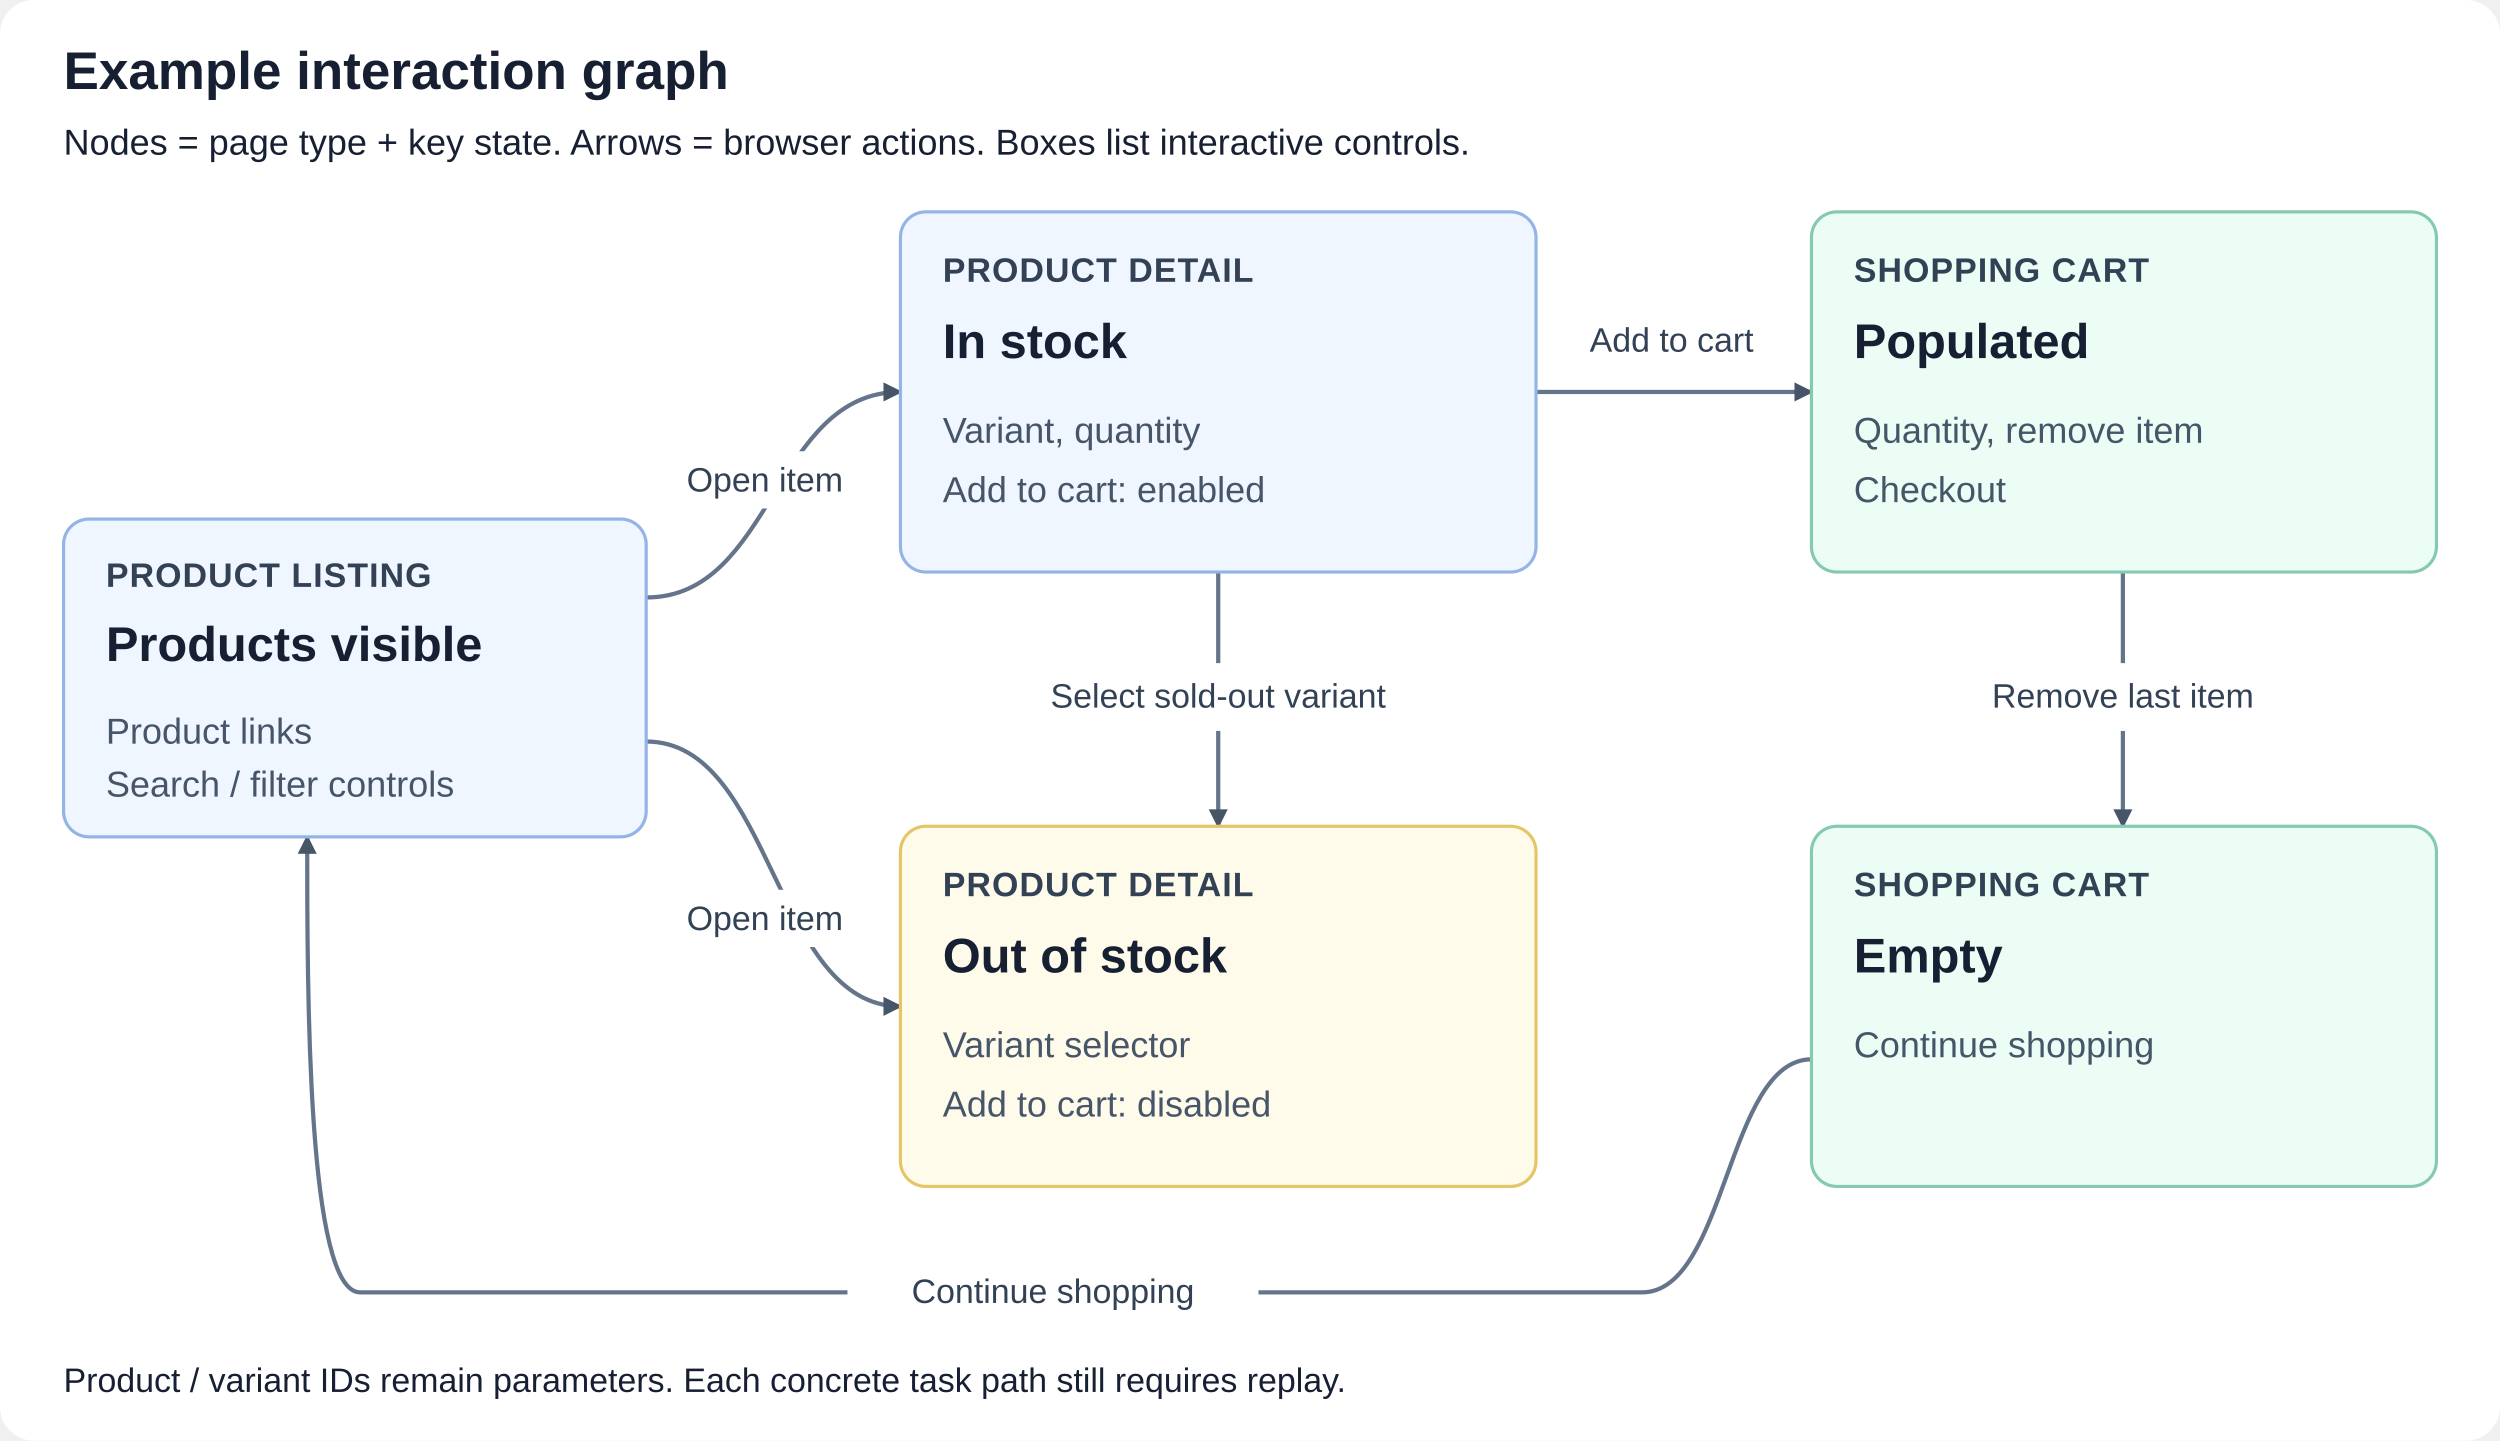
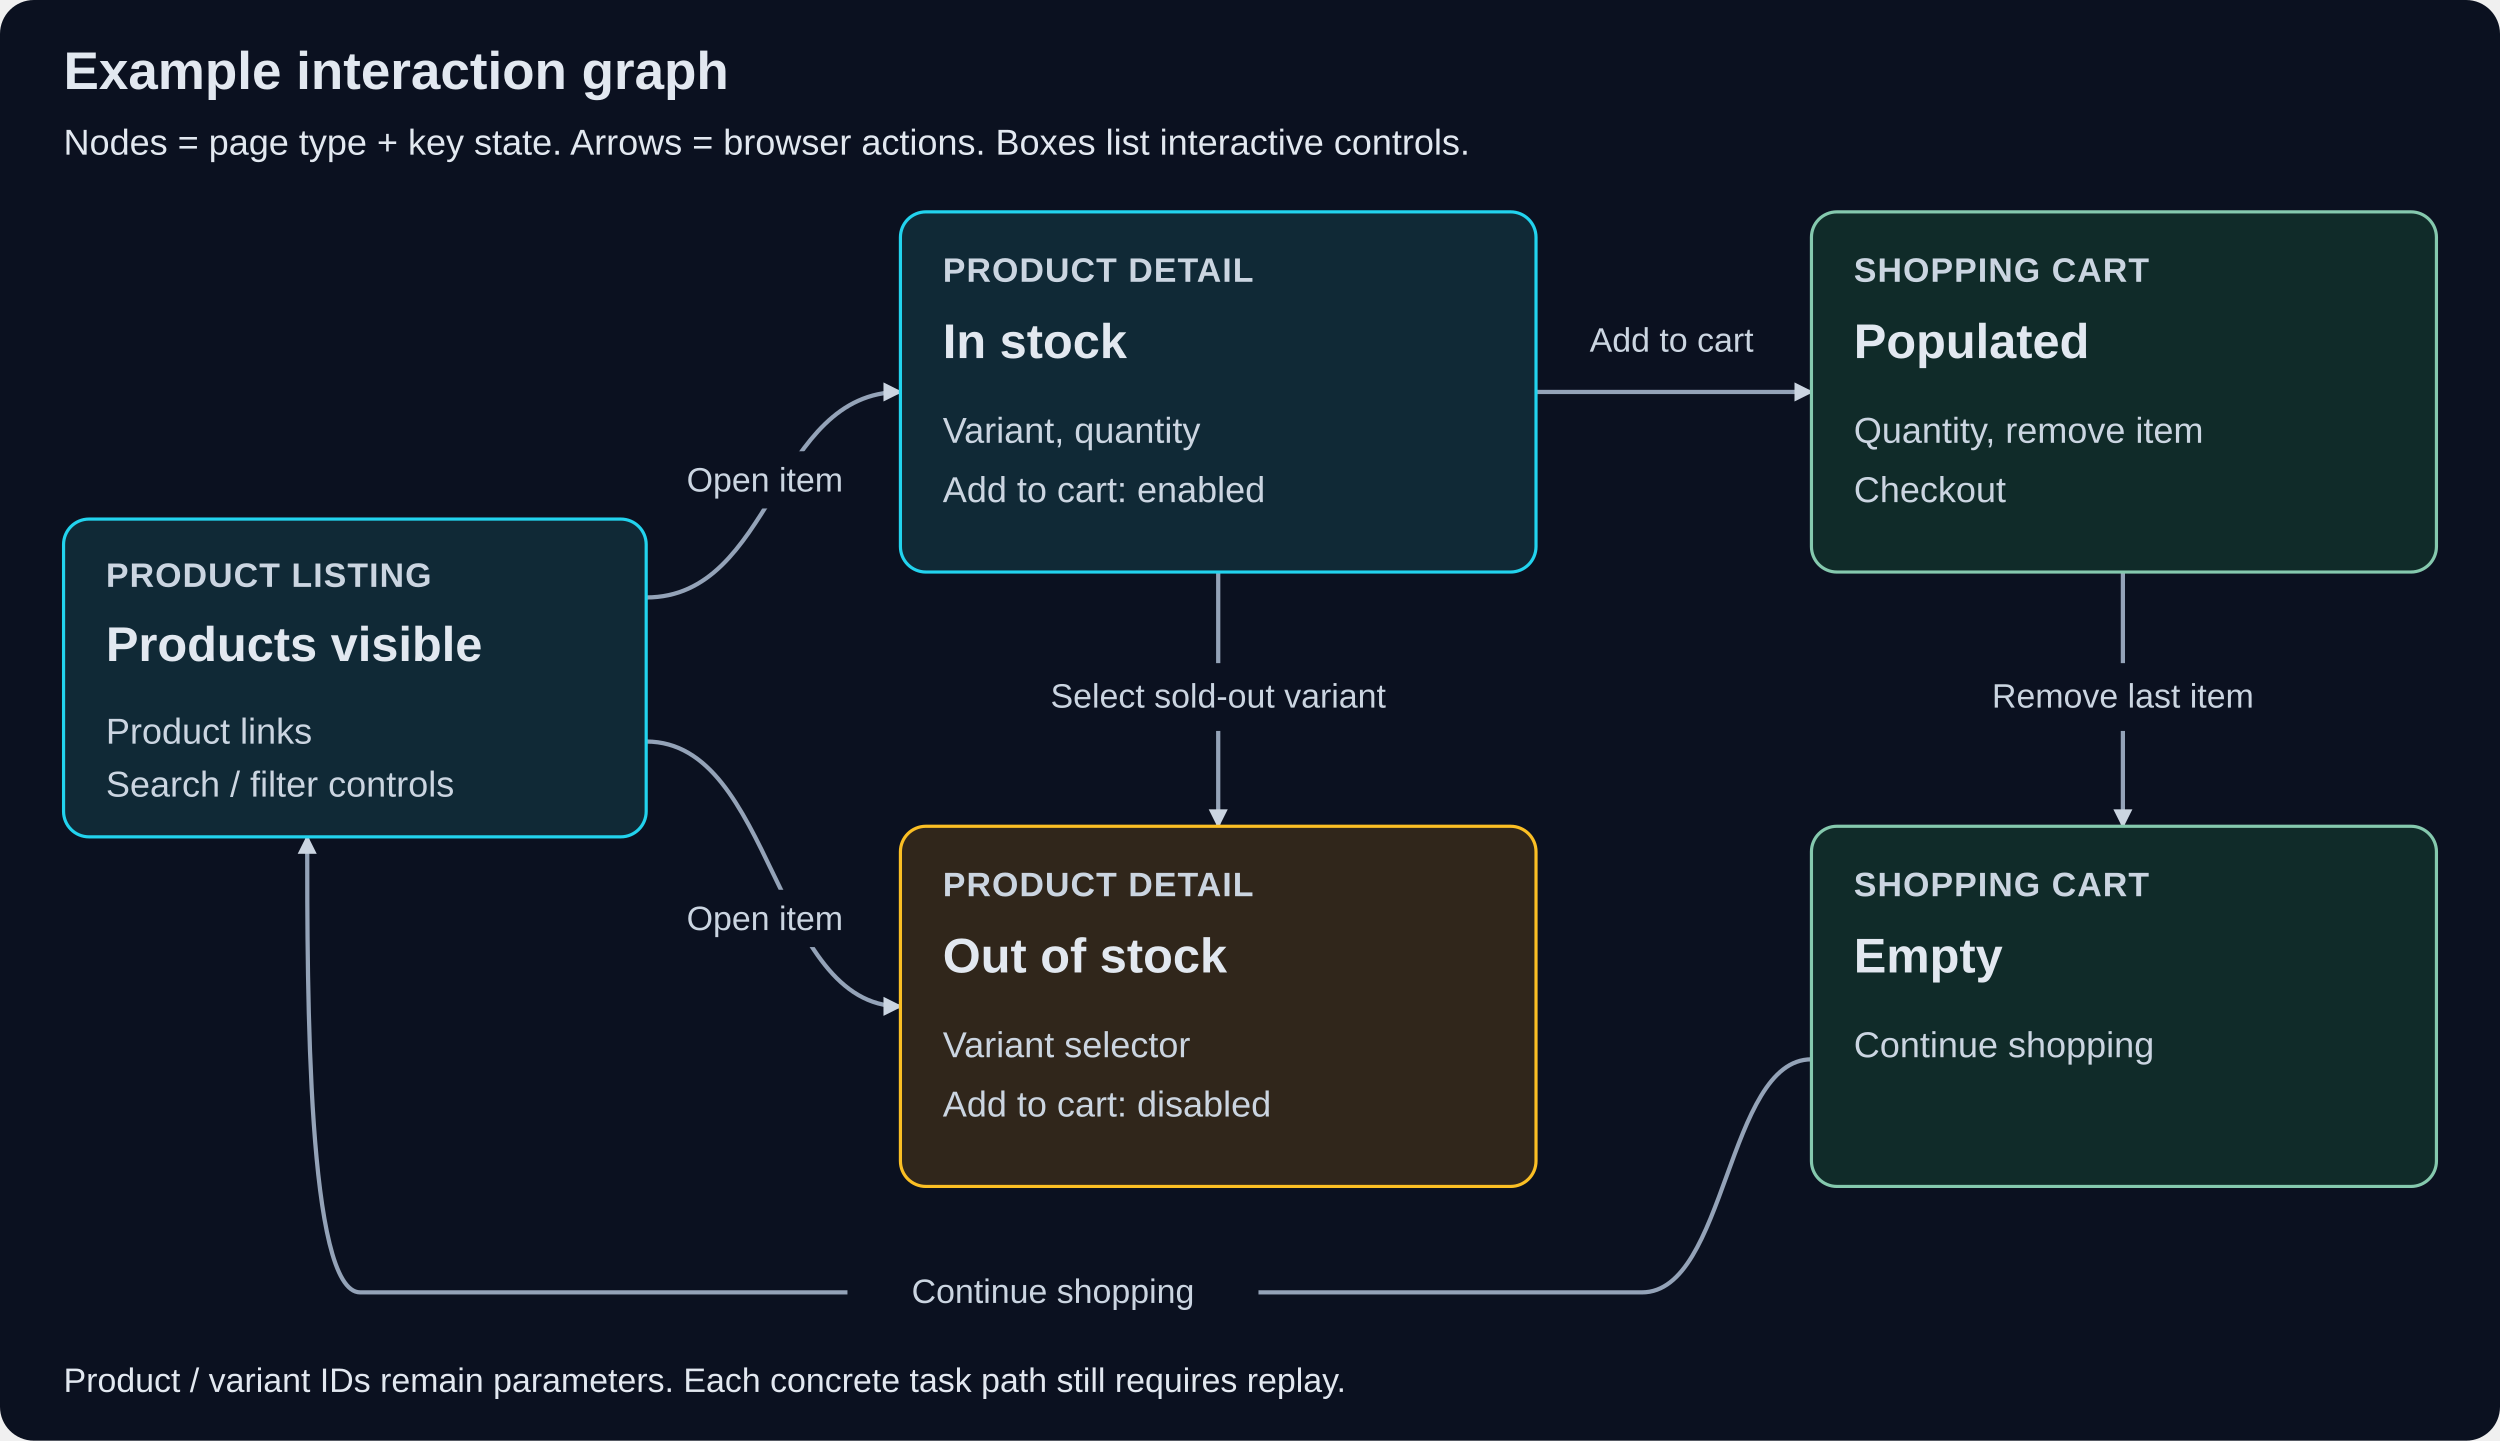
<svg xmlns="http://www.w3.org/2000/svg" width="1180" height="680" viewBox="0 0 1180 680" role="img" aria-labelledby="title description">
  <defs>
    <marker id="arrow" markerWidth="9" markerHeight="9" refX="8" refY="4.5" orient="auto" markerUnits="userSpaceOnUse">
-       <path d="M0 0L9 4.5L0 9Z" fill="#475569" />
+       <path d="M0 0L9 4.5L0 9Z" fill="#cbd5e1" />
    </marker>
    <style>
-       text { font-family: -apple-system, BlinkMacSystemFont, "Segoe UI", Arial, sans-serif; fill: #172033; }
-       .page { font-size: 16px; font-weight: 700; letter-spacing: 0.5px; fill: #334155; }
+       text { font-family: -apple-system, BlinkMacSystemFont, "Segoe UI", Arial, sans-serif; fill: #e2e8f0; }
+       .page { font-size: 16px; font-weight: 700; letter-spacing: 0.5px; fill: #cbd5e1; }
      .state { font-size: 23px; font-weight: 700; }
-       .control { font-size: 17px; fill: #475569; }
-       .edge { fill: none; stroke: #64748b; stroke-width: 2; marker-end: url(#arrow); }
-       .label { font-size: 16px; fill: #334155; }
+       .control { font-size: 17px; fill: #cbd5e1; }
+       .edge { fill: none; stroke: #94a3b8; stroke-width: 2; marker-end: url(#arrow); }
+       .label { font-size: 16px; fill: #cbd5e1; }
      .node { stroke-width: 1.5; }
    </style>
  </defs>
-   <rect width="1180" height="680" rx="16" fill="#ffffff" />
+   <rect width="1180" height="680" rx="16" fill="#0b1120" />
  <text x="30" y="42" font-size="25" font-weight="700">Example interaction graph</text>
-   <text x="30" y="73" font-size="17" fill="#475569">Nodes = page type + key state. Arrows = browser actions. Boxes list interactive controls.</text>
+   <text x="30" y="73" font-size="17" fill="#cbd5e1">Nodes = page type + key state. Arrows = browser actions. Boxes list interactive controls.</text>
  <path class="edge" d="M305 282C365 282 365 185 425 185" />
  <path class="edge" d="M305 350C365 350 365 475 425 475" />
  <path class="edge" d="M725 185H855" />
  <path class="edge" d="M575 270V390" />
  <path class="edge" d="M1002 270V390" />
  <path class="edge" d="M855 500C815 500 815 610 775 610H170C145 610 145 470 145 395" />
-   <rect x="316" y="213" width="90" height="27" rx="5" fill="#ffffff" />
+   <rect x="316" y="213" width="90" height="27" rx="5" fill="#0b1120" />
  <text class="label" x="361" y="232" text-anchor="middle">Open item</text>
-   <rect x="316" y="420" width="90" height="27" rx="5" fill="#ffffff" />
+   <rect x="316" y="420" width="90" height="27" rx="5" fill="#0b1120" />
  <text class="label" x="361" y="439" text-anchor="middle">Open item</text>
-   <rect x="734" y="147" width="111" height="27" rx="5" fill="#ffffff" />
+   <rect x="734" y="147" width="111" height="27" rx="5" fill="#0b1120" />
  <text class="label" x="789" y="166" text-anchor="middle">Add to cart</text>
-   <rect x="461" y="313" width="229" height="32" rx="5" fill="#ffffff" />
+   <rect x="461" y="313" width="229" height="32" rx="5" fill="#0b1120" />
  <text class="label" x="575" y="334" text-anchor="middle">Select sold-out variant</text>
-   <rect x="907" y="313" width="190" height="32" rx="5" fill="#ffffff" />
+   <rect x="907" y="313" width="190" height="32" rx="5" fill="#0b1120" />
  <text class="label" x="1002" y="334" text-anchor="middle">Remove last item</text>
-   <rect x="400" y="594" width="194" height="32" rx="5" fill="#ffffff" />
+   <rect x="400" y="594" width="194" height="32" rx="5" fill="#0b1120" />
  <text class="label" x="497" y="615" text-anchor="middle">Continue shopping</text>
  <g>
-     <rect class="node" x="30" y="245" width="275" height="150" rx="12" fill="#eff6ff" stroke="#93b4e5" />
+     <rect class="node" x="30" y="245" width="275" height="150" rx="12" fill="#102936" stroke="#22d3ee" />
    <text class="page" x="50" y="277">PRODUCT LISTING</text>
    <text class="state" x="50" y="312">Products visible</text>
    <text class="control" x="50" y="351">Product links</text>
    <text class="control" x="50" y="376">Search / filter controls</text>
  </g>
  <g>
-     <rect class="node" x="425" y="100" width="300" height="170" rx="12" fill="#eff6ff" stroke="#93b4e5" />
+     <rect class="node" x="425" y="100" width="300" height="170" rx="12" fill="#102936" stroke="#22d3ee" />
    <text class="page" x="445" y="133">PRODUCT DETAIL</text>
    <text class="state" x="445" y="169">In stock</text>
    <text class="control" x="445" y="209">Variant, quantity</text>
    <text class="control" x="445" y="237">Add to cart: enabled</text>
  </g>
  <g>
-     <rect class="node" x="425" y="390" width="300" height="170" rx="12" fill="#fffbeb" stroke="#e4c568" />
+     <rect class="node" x="425" y="390" width="300" height="170" rx="12" fill="#30261b" stroke="#fbbf24" />
    <text class="page" x="445" y="423">PRODUCT DETAIL</text>
    <text class="state" x="445" y="459">Out of stock</text>
    <text class="control" x="445" y="499">Variant selector</text>
    <text class="control" x="445" y="527">Add to cart: disabled</text>
  </g>
  <g>
-     <rect class="node" x="855" y="100" width="295" height="170" rx="12" fill="#ecfdf5" stroke="#85c9ae" />
+     <rect class="node" x="855" y="100" width="295" height="170" rx="12" fill="#102b29" stroke="#85c9ae" />
    <text class="page" x="875" y="133">SHOPPING CART</text>
    <text class="state" x="875" y="169">Populated</text>
    <text class="control" x="875" y="209">Quantity, remove item</text>
    <text class="control" x="875" y="237">Checkout</text>
  </g>
  <g>
-     <rect class="node" x="855" y="390" width="295" height="170" rx="12" fill="#ecfdf5" stroke="#85c9ae" />
+     <rect class="node" x="855" y="390" width="295" height="170" rx="12" fill="#102b29" stroke="#85c9ae" />
    <text class="page" x="875" y="423">SHOPPING CART</text>
    <text class="state" x="875" y="459">Empty</text>
    <text class="control" x="875" y="499">Continue shopping</text>
  </g>
-   <text x="30" y="657" font-size="16" fill="#475569">Product / variant IDs remain parameters. Each concrete task path still requires replay.</text>
+   <text x="30" y="657" font-size="16" fill="#cbd5e1">Product / variant IDs remain parameters. Each concrete task path still requires replay.</text>
</svg>
